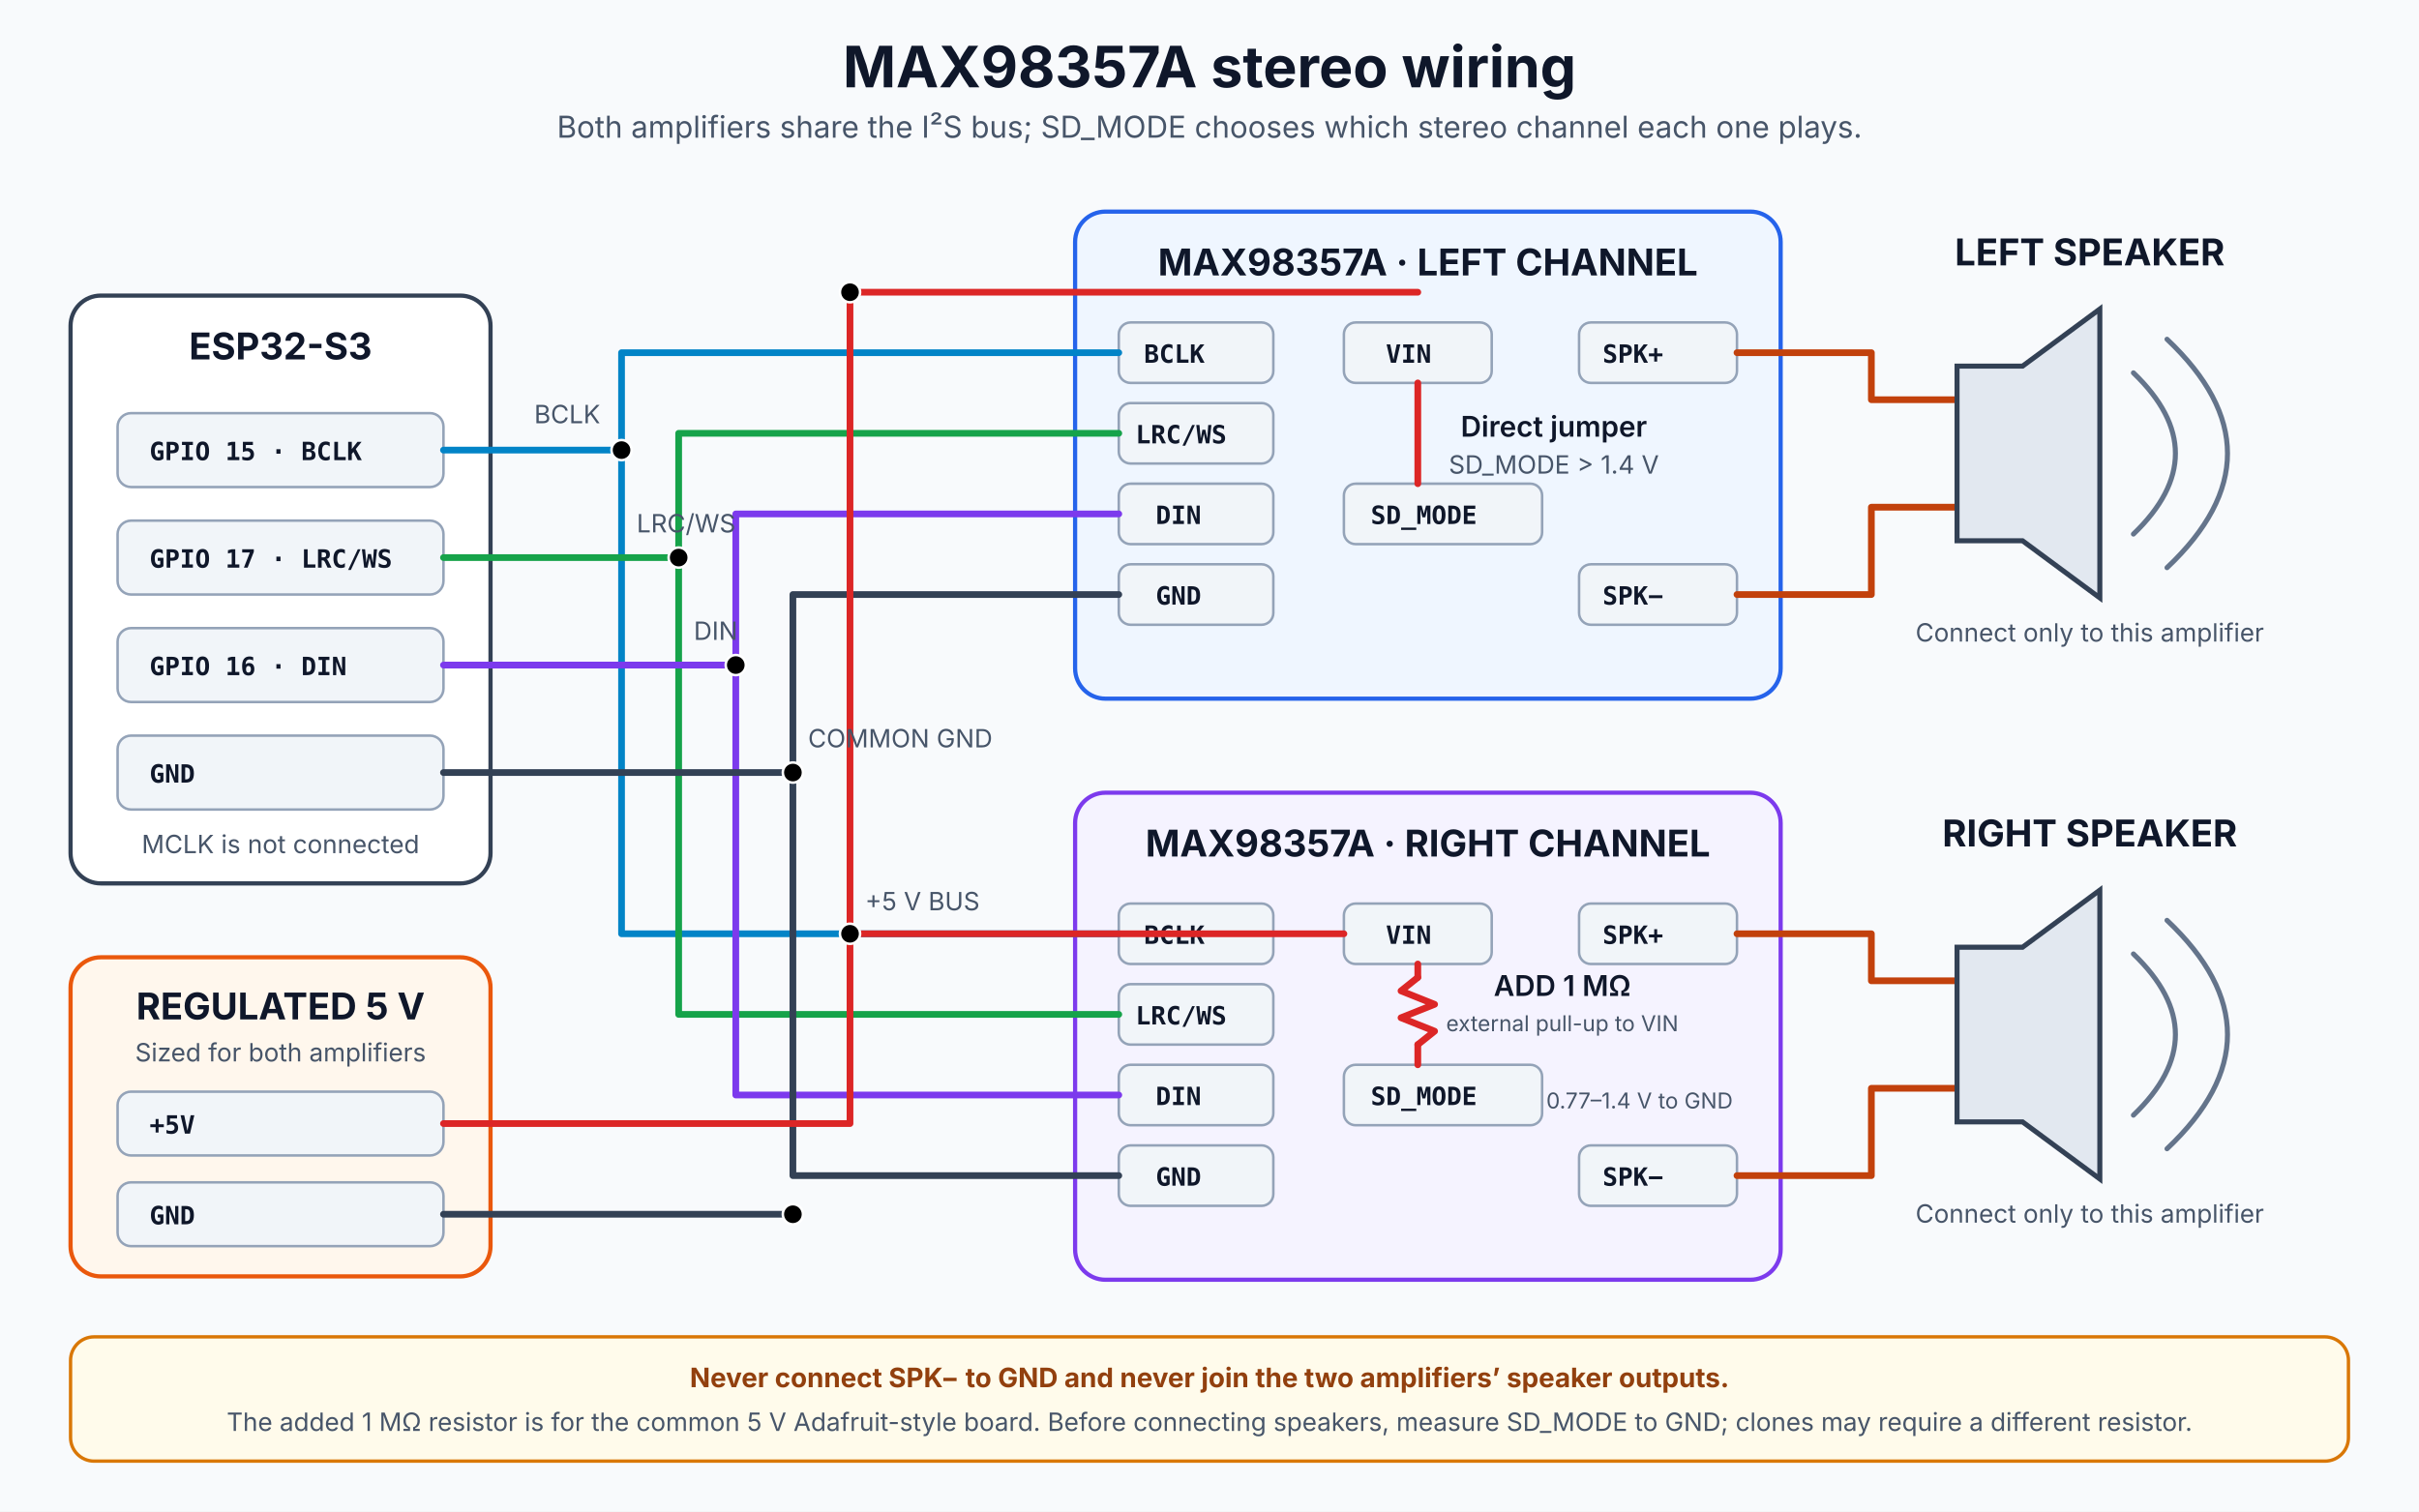
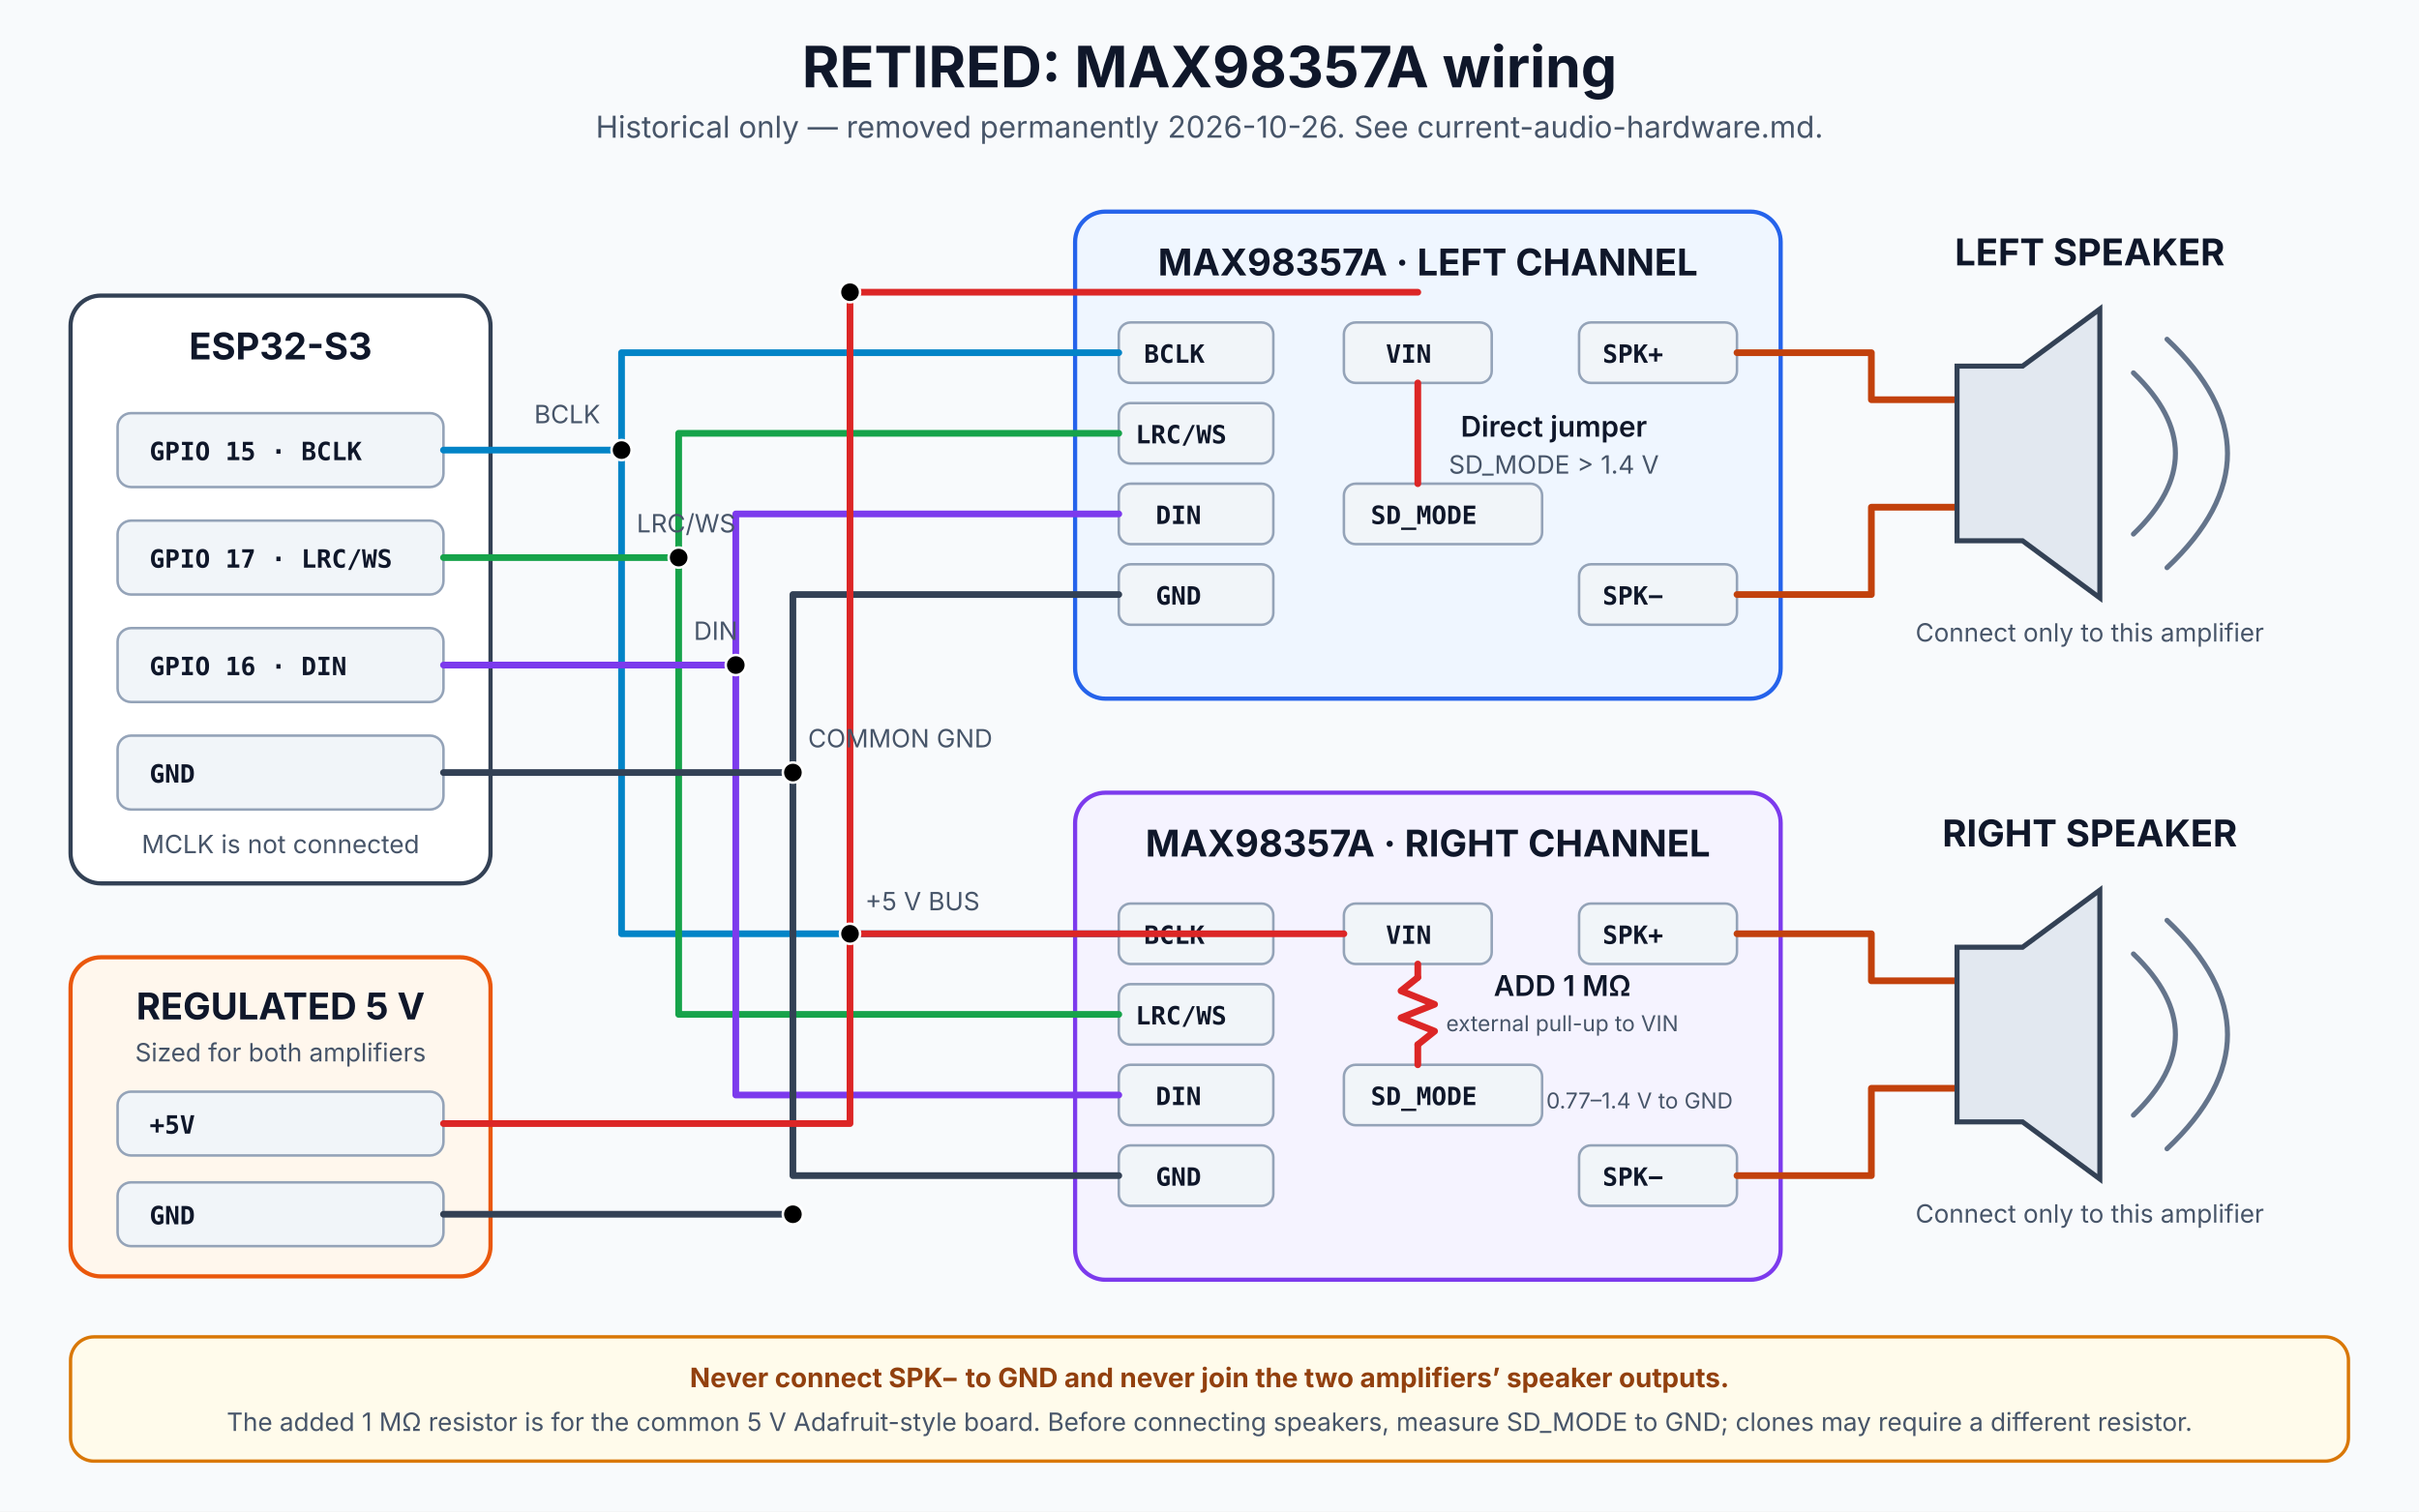
<svg xmlns="http://www.w3.org/2000/svg" width="1440" height="900" viewBox="0 0 1440 900" role="img" aria-labelledby="title desc">
  <defs>
    <style>
      .background { fill: #f8fafc; }
      .panel { fill: #ffffff; stroke: #334155; stroke-width: 2.5; }
      .left-panel { fill: #eff6ff; stroke: #2563eb; stroke-width: 2.5; }
      .right-panel { fill: #f5f3ff; stroke: #7c3aed; stroke-width: 2.5; }
      .supply-panel { fill: #fff7ed; stroke: #ea580c; stroke-width: 2.5; }
      .note-panel { fill: #fffbeb; stroke: #d97706; stroke-width: 2; }
      .title { fill: #0f172a; font: 700 34px system-ui, -apple-system, BlinkMacSystemFont, "Segoe UI", sans-serif; }
      .subtitle { fill: #475569; font: 400 18px system-ui, -apple-system, BlinkMacSystemFont, "Segoe UI", sans-serif; }
      .heading { fill: #0f172a; font: 700 22px system-ui, -apple-system, BlinkMacSystemFont, "Segoe UI", sans-serif; }
      .label { fill: #0f172a; font: 600 17px system-ui, -apple-system, BlinkMacSystemFont, "Segoe UI", sans-serif; }
      .small { fill: #475569; font: 400 15px system-ui, -apple-system, BlinkMacSystemFont, "Segoe UI", sans-serif; }
      .tiny { fill: #475569; font: 400 13px system-ui, -apple-system, BlinkMacSystemFont, "Segoe UI", sans-serif; }
      .warning { fill: #92400e; font: 700 16px system-ui, -apple-system, BlinkMacSystemFont, "Segoe UI", sans-serif; }
      .pin { fill: #f1f5f9; stroke: #94a3b8; stroke-width: 1.5; }
      .pin-text { fill: #0f172a; font: 600 15px ui-monospace, SFMono-Regular, Menlo, Consolas, monospace; }
      .wire { fill: none; stroke-width: 4; stroke-linecap: round; stroke-linejoin: round; }
      .bclk { stroke: #0284c7; }
      .lrc { stroke: #16a34a; }
      .din { stroke: #7c3aed; }
      .power { stroke: #dc2626; }
      .ground { stroke: #334155; }
      .speaker-wire { stroke: #c2410c; }
      .junction { stroke: #ffffff; stroke-width: 1.5; }
      .resistor { fill: none; stroke: #dc2626; stroke-width: 4; stroke-linecap: round; stroke-linejoin: round; }
      .speaker { fill: #e2e8f0; stroke: #334155; stroke-width: 3; }
      .sound { fill: none; stroke: #64748b; stroke-width: 3; stroke-linecap: round; }
    </style>
  </defs>
  <rect class="background" width="1440" height="900" />
-   <text class="title" x="720" y="52" text-anchor="middle">MAX98357A stereo wiring</text>
-   <text class="subtitle" x="720" y="82" text-anchor="middle">Both amplifiers share the I²S bus; SD_MODE chooses which stereo channel each one plays.</text>
+   <text class="title" x="720" y="52" text-anchor="middle">RETIRED: MAX98357A wiring</text>
+   <text class="subtitle" x="720" y="82" text-anchor="middle">Historical only — removed permanently 2026-10-26. See current-audio-hardware.md.</text>
  <rect class="panel" x="42" y="176" width="250" height="350" rx="18" />
  <text class="heading" x="167" y="214" text-anchor="middle">ESP32-S3</text>
  <rect class="pin" x="70" y="246" width="194" height="44" rx="8" />
  <text class="pin-text" x="89" y="274">GPIO 15 · BCLK</text>
  <rect class="pin" x="70" y="310" width="194" height="44" rx="8" />
  <text class="pin-text" x="89" y="338">GPIO 17 · LRC/WS</text>
  <rect class="pin" x="70" y="374" width="194" height="44" rx="8" />
  <text class="pin-text" x="89" y="402">GPIO 16 · DIN</text>
  <rect class="pin" x="70" y="438" width="194" height="44" rx="8" />
  <text class="pin-text" x="89" y="466">GND</text>
  <text class="small" x="167" y="508" text-anchor="middle">MCLK is not connected</text>
  <rect class="supply-panel" x="42" y="570" width="250" height="190" rx="18" />
  <text class="heading" x="167" y="607" text-anchor="middle">REGULATED 5 V</text>
  <text class="small" x="167" y="632" text-anchor="middle">Sized for both amplifiers</text>
  <rect class="pin" x="70" y="650" width="194" height="38" rx="8" />
  <text class="pin-text" x="89" y="675">+5V</text>
  <rect class="pin" x="70" y="704" width="194" height="38" rx="8" />
  <text class="pin-text" x="89" y="729">GND</text>
  <rect class="left-panel" x="640" y="126" width="420" height="290" rx="18" />
  <text class="heading" x="850" y="164" text-anchor="middle">MAX98357A · LEFT CHANNEL</text>
  <rect class="pin" x="666" y="192" width="92" height="36" rx="7" />
  <text class="pin-text" x="681" y="216">BCLK</text>
  <rect class="pin" x="666" y="240" width="92" height="36" rx="7" />
  <text class="pin-text" x="676" y="264">LRC/WS</text>
  <rect class="pin" x="666" y="288" width="92" height="36" rx="7" />
  <text class="pin-text" x="688" y="312">DIN</text>
  <rect class="pin" x="666" y="336" width="92" height="36" rx="7" />
  <text class="pin-text" x="688" y="360">GND</text>
  <rect class="pin" x="800" y="192" width="88" height="36" rx="7" />
  <text class="pin-text" x="825" y="216">VIN</text>
  <rect class="pin" x="800" y="288" width="118" height="36" rx="7" />
  <text class="pin-text" x="816" y="312">SD_MODE</text>
  <path class="wire power" d="M844 228 V288" />
  <text class="label" x="925" y="260" text-anchor="middle">Direct jumper</text>
  <text class="small" x="925" y="282" text-anchor="middle">SD_MODE &gt; 1.4 V</text>
  <rect class="pin" x="940" y="192" width="94" height="36" rx="7" />
  <text class="pin-text" x="954" y="216">SPK+</text>
  <rect class="pin" x="940" y="336" width="94" height="36" rx="7" />
  <text class="pin-text" x="954" y="360">SPK−</text>
  <rect class="right-panel" x="640" y="472" width="420" height="290" rx="18" />
  <text class="heading" x="850" y="510" text-anchor="middle">MAX98357A · RIGHT CHANNEL</text>
  <rect class="pin" x="666" y="538" width="92" height="36" rx="7" />
  <text class="pin-text" x="681" y="562">BCLK</text>
  <rect class="pin" x="666" y="586" width="92" height="36" rx="7" />
  <text class="pin-text" x="676" y="610">LRC/WS</text>
  <rect class="pin" x="666" y="634" width="92" height="36" rx="7" />
  <text class="pin-text" x="688" y="658">DIN</text>
  <rect class="pin" x="666" y="682" width="92" height="36" rx="7" />
  <text class="pin-text" x="688" y="706">GND</text>
  <rect class="pin" x="800" y="538" width="88" height="36" rx="7" />
  <text class="pin-text" x="825" y="562">VIN</text>
  <rect class="pin" x="800" y="634" width="118" height="36" rx="7" />
  <text class="pin-text" x="816" y="658">SD_MODE</text>
  <path class="wire power" d="M844 574 V582" />
  <path class="resistor" d="M844 582 l-10 8 l20 8 l-20 8 l20 8 l-10 8" />
  <path class="wire power" d="M844 622 V634" />
  <text class="label" x="930" y="593" text-anchor="middle">ADD 1 MΩ</text>
  <text class="tiny" x="930" y="614" text-anchor="middle">external pull-up to VIN</text>
  <text class="tiny" x="976" y="660" text-anchor="middle">0.77–1.4 V to GND</text>
  <rect class="pin" x="940" y="538" width="94" height="36" rx="7" />
  <text class="pin-text" x="954" y="562">SPK+</text>
  <rect class="pin" x="940" y="682" width="94" height="36" rx="7" />
  <text class="pin-text" x="954" y="706">SPK−</text>
  <path class="wire bclk" d="M264 268 H370 V210 H666 M370 268 V556 H666" />
  <circle class="junction bclk" cx="370" cy="268" r="6" />
  <path class="wire lrc" d="M264 332 H404 V258 H666 M404 332 V604 H666" />
  <circle class="junction lrc" cx="404" cy="332" r="6" />
  <path class="wire din" d="M264 396 H438 V306 H666 M438 396 V652 H666" />
  <circle class="junction din" cx="438" cy="396" r="6" />
  <path class="wire ground" d="M264 460 H472 V354 H666 M472 460 V700 H666 M264 723 H472" />
  <circle class="junction ground" cx="472" cy="460" r="6" />
  <circle class="junction ground" cx="472" cy="723" r="6" />
  <path class="wire power" d="M264 669 H506 V174 H844 M506 556 H800" />
  <circle class="junction power" cx="506" cy="174" r="6" />
  <circle class="junction power" cx="506" cy="556" r="6" />
  <text class="small" x="318" y="252" fill="#0284c7">BCLK</text>
  <text class="small" x="379" y="317" fill="#16a34a">LRC/WS</text>
  <text class="small" x="413" y="381" fill="#7c3aed">DIN</text>
  <text class="small" x="481" y="445">COMMON GND</text>
  <text class="small" x="515" y="542" fill="#dc2626">+5 V BUS</text>
  <path class="wire speaker-wire" d="M1034 210 H1114 V238 H1165" />
  <path class="wire speaker-wire" d="M1034 354 H1114 V302 H1165" />
  <path class="speaker" d="M1165 218 H1204 L1250 184 V356 L1204 322 H1165 Z" />
  <path class="sound" d="M1270 222 Q1320 270 1270 318" />
  <path class="sound" d="M1290 202 Q1362 270 1290 338" />
  <text class="heading" x="1244" y="158" text-anchor="middle">LEFT SPEAKER</text>
  <text class="small" x="1244" y="382" text-anchor="middle">Connect only to this amplifier</text>
  <path class="wire speaker-wire" d="M1034 556 H1114 V584 H1165" />
  <path class="wire speaker-wire" d="M1034 700 H1114 V648 H1165" />
  <path class="speaker" d="M1165 564 H1204 L1250 530 V702 L1204 668 H1165 Z" />
  <path class="sound" d="M1270 568 Q1320 616 1270 664" />
  <path class="sound" d="M1290 548 Q1362 616 1290 684" />
  <text class="heading" x="1244" y="504" text-anchor="middle">RIGHT SPEAKER</text>
  <text class="small" x="1244" y="728" text-anchor="middle">Connect only to this amplifier</text>
  <rect class="note-panel" x="42" y="796" width="1356" height="74" rx="14" />
  <text class="warning" x="720" y="826" text-anchor="middle">Never connect SPK− to GND and never join the two amplifiers’ speaker outputs.</text>
  <text class="small" x="720" y="852" text-anchor="middle">The added 1 MΩ resistor is for the common 5 V Adafruit-style board. Before connecting speakers, measure SD_MODE to GND; clones may require a different resistor.</text>
</svg>
